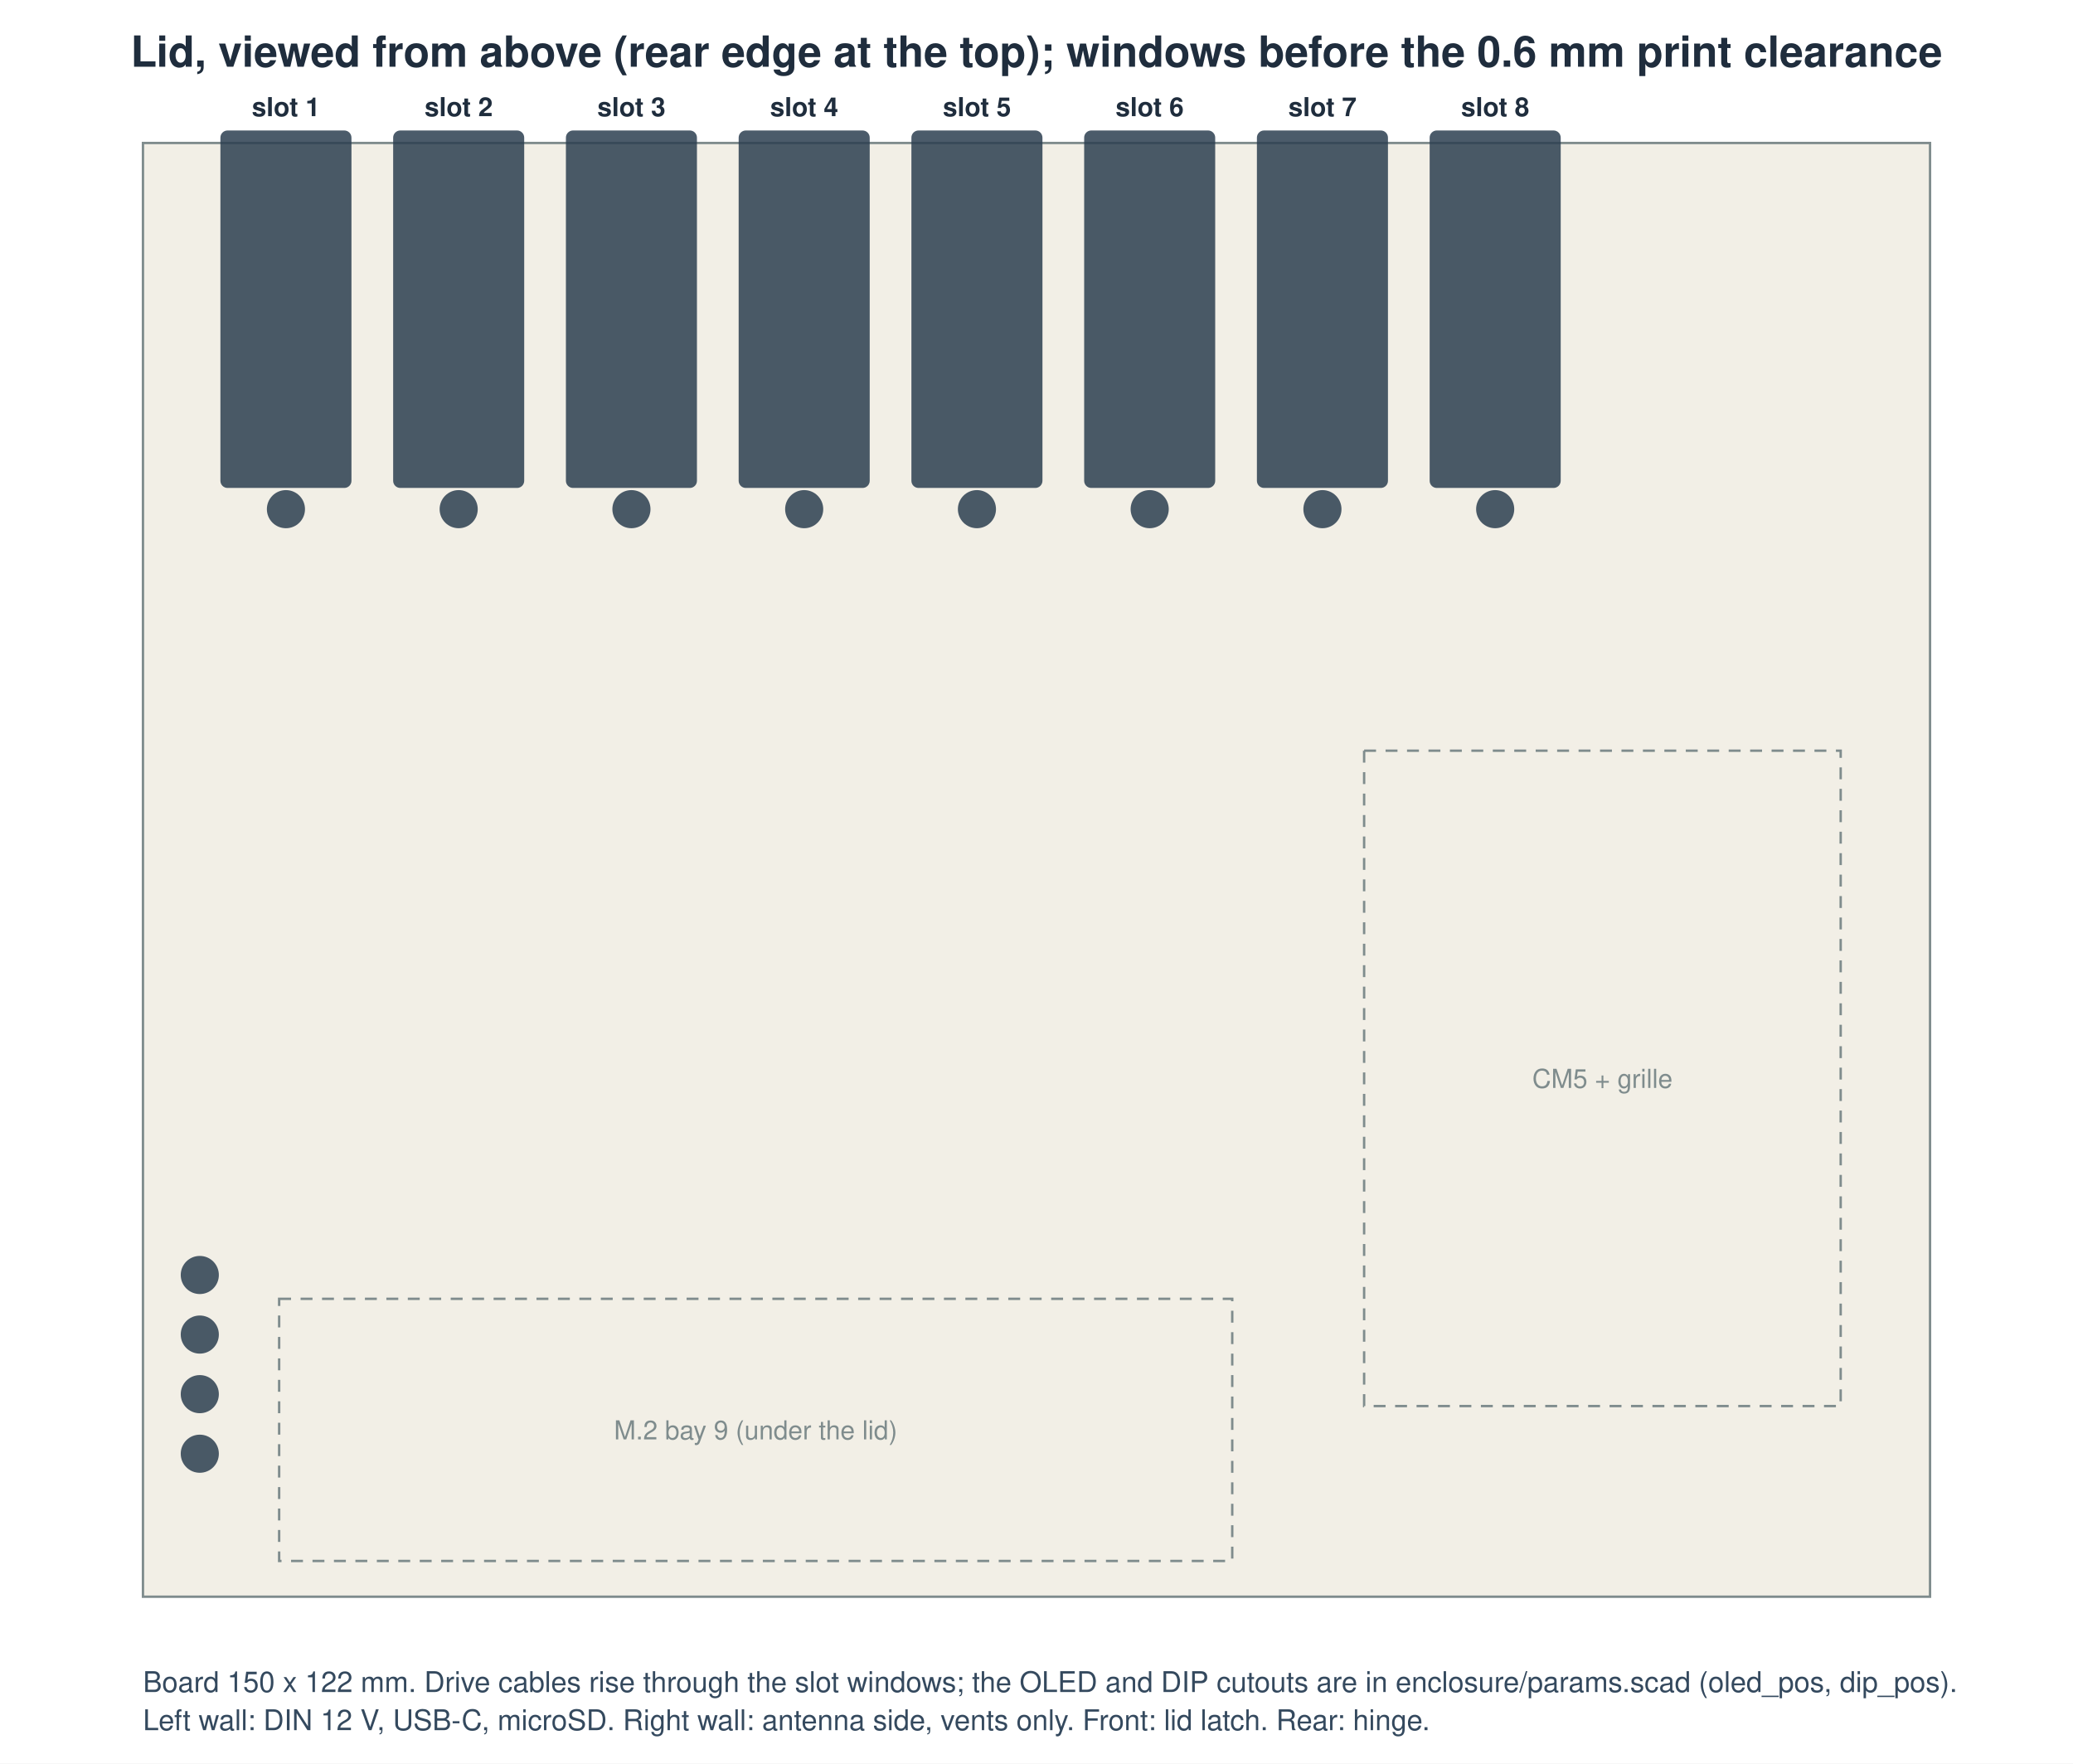
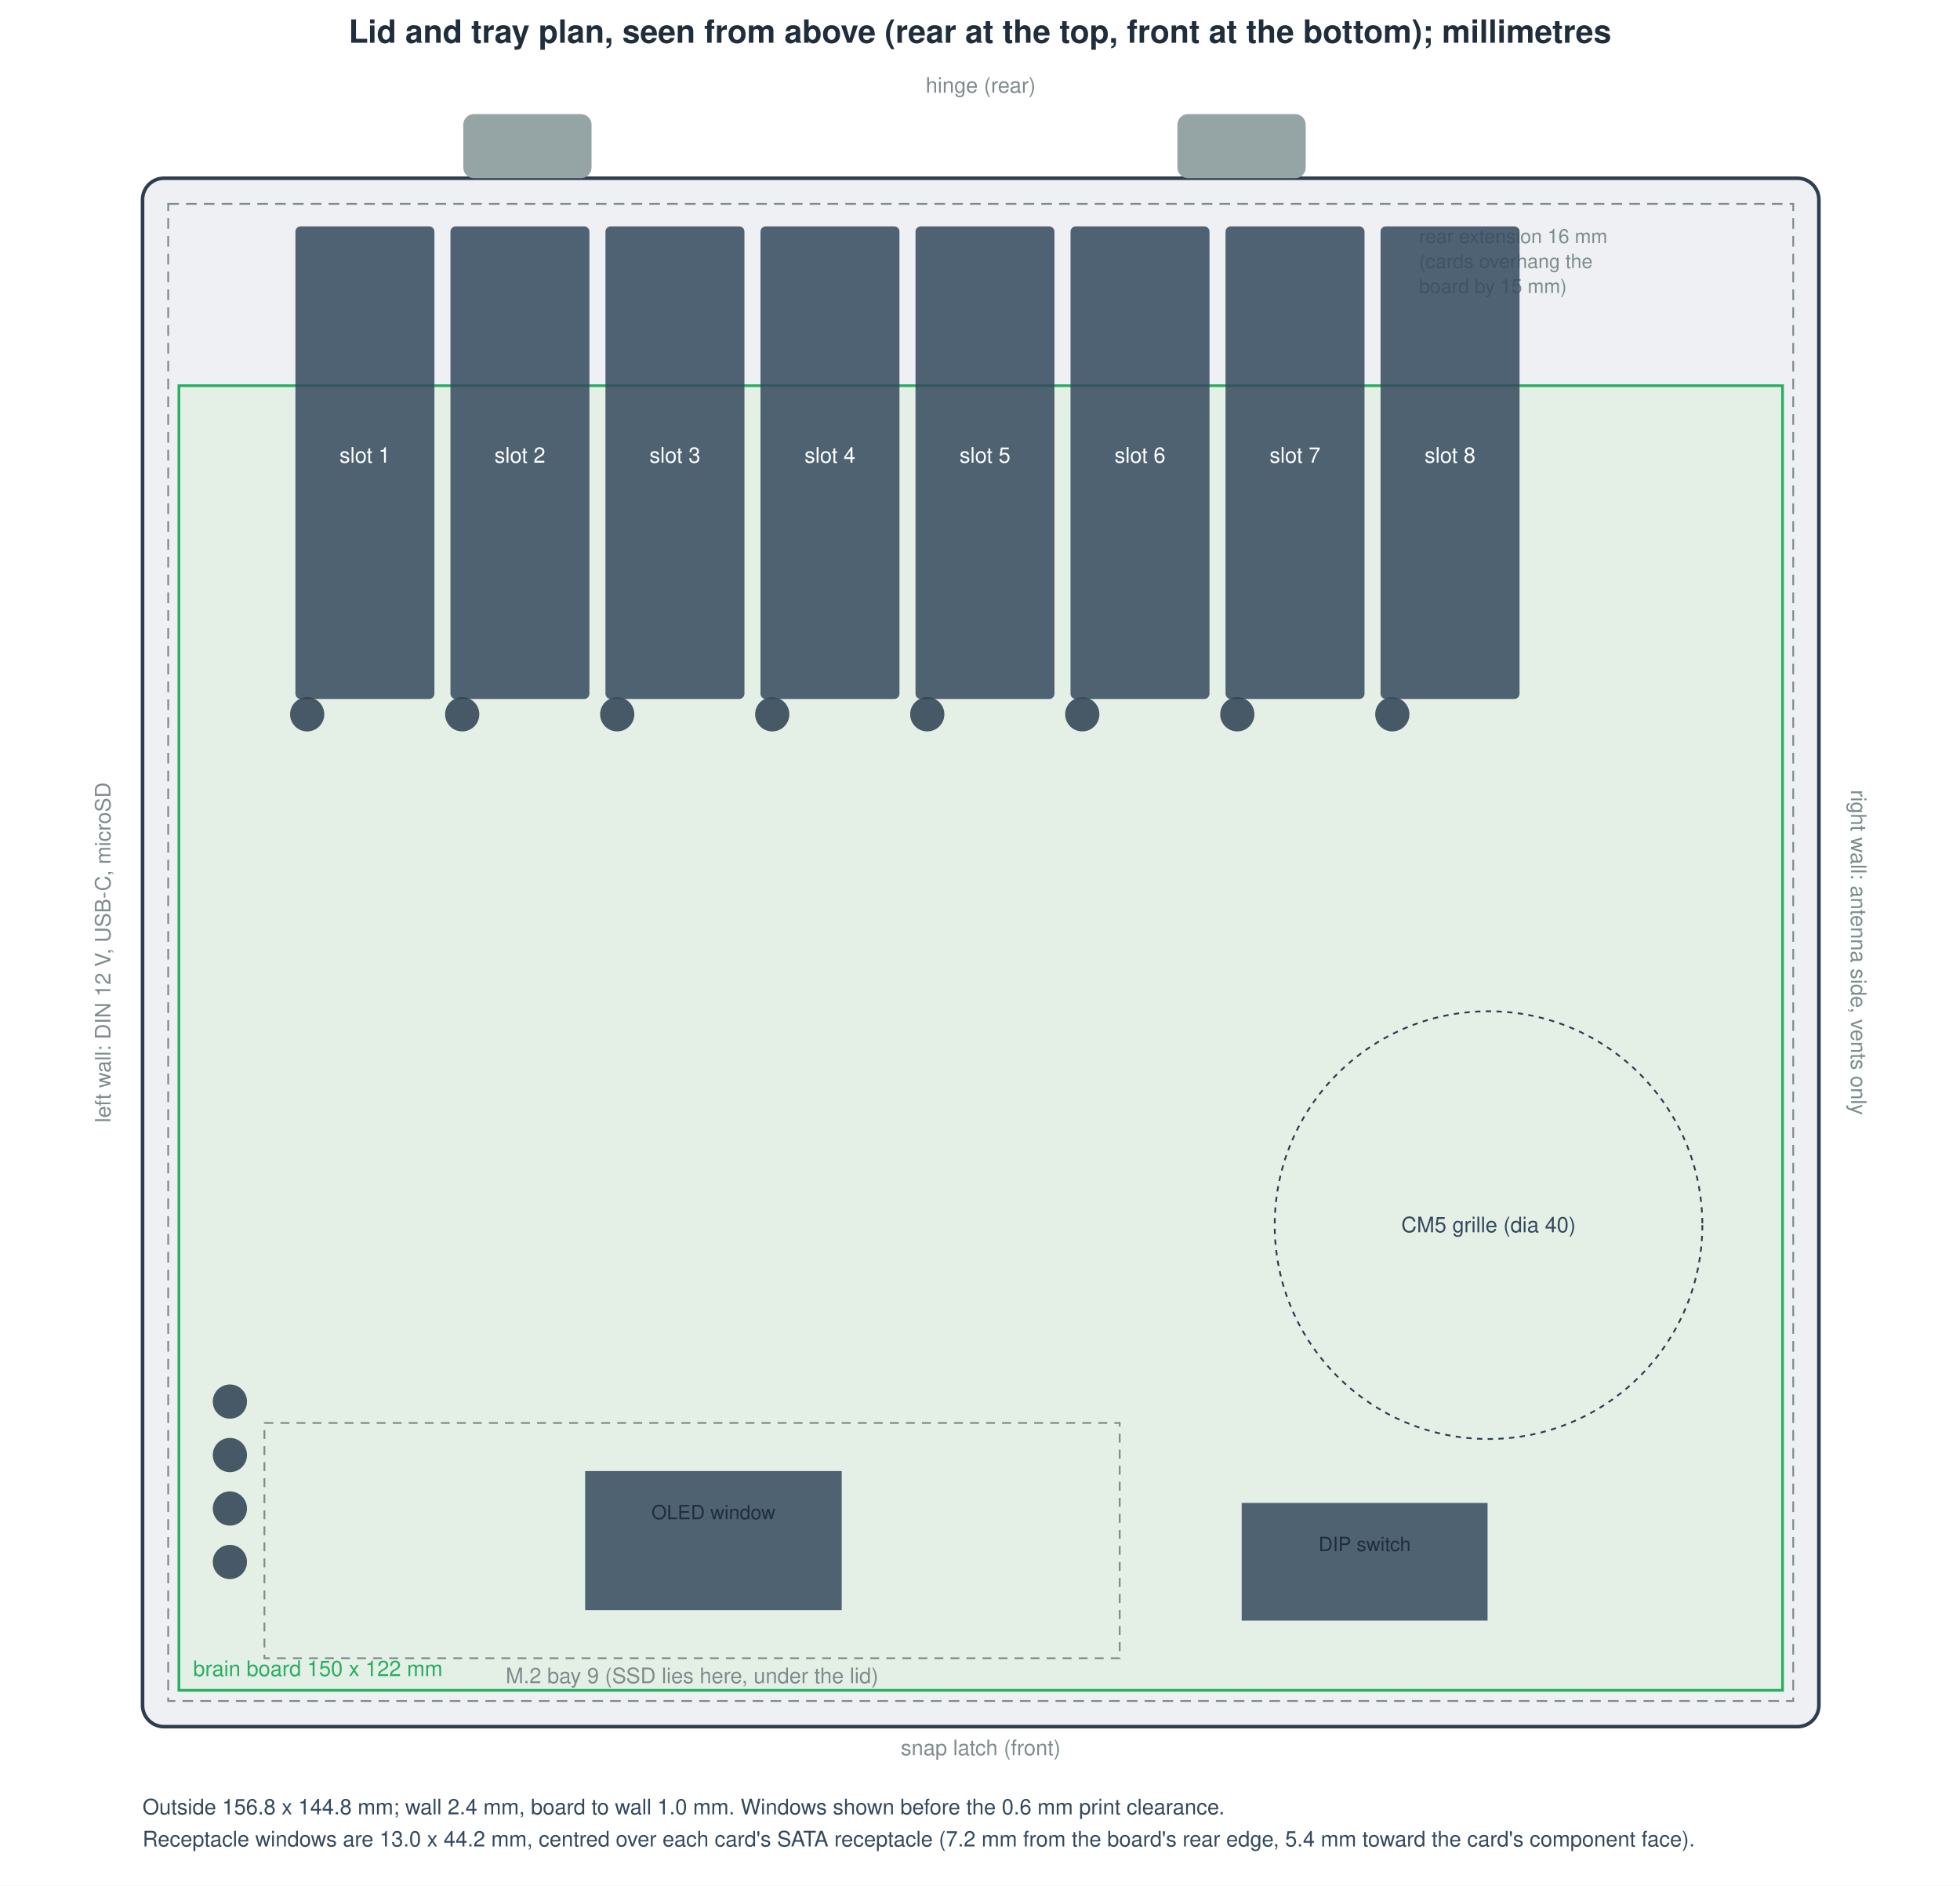
- <svg xmlns="http://www.w3.org/2000/svg" viewBox="0 0 870 740" width="870" height="740">
+ <svg xmlns="http://www.w3.org/2000/svg" viewBox="0 0 1100 1058" width="1100" height="1058">
  <defs>
    <marker id="ah" markerWidth="10" markerHeight="8" refX="9" refY="4" orient="auto">
      <path d="M0,0 L10,4 L0,8 z" fill="#2c3e50" />
    </marker>
  </defs>
  <rect width="100%" height="100%" fill="white" />
-   <text x="435.0" y="28" text-anchor="middle" font-family="Helvetica, Arial, sans-serif" font-size="18" font-weight="700" fill="#1f2d3d">Lid, viewed from above (rear edge at the top); windows before the 0.6 mm print clearance</text>
-   <rect x="60" y="60" width="750.0" height="610.0" fill="#f2efe6" stroke="#7f8c8d" />
-   <circle cx="120.0" cy="213.65" r="8.0" fill="#2c3e50" opacity="0.85" />
-   <circle cx="83.85" cy="585.0" r="8.0" fill="#2c3e50" opacity="0.85" />
-   <circle cx="83.85" cy="610.0" r="8.0" fill="#2c3e50" opacity="0.85" />
-   <circle cx="83.85" cy="560.0" r="8.0" fill="#2c3e50" opacity="0.85" />
-   <rect x="237.5" y="54.75" width="55.0" height="150.0" fill="#2c3e50" opacity="0.85" rx="3" />
-   <text x="265.0" y="48.75" text-anchor="middle" font-family="Helvetica, Arial, sans-serif" font-size="11" font-weight="700" fill="#1f2d3d">slot 3</text>
-   <circle cx="192.5" cy="213.65" r="8.0" fill="#2c3e50" opacity="0.85" />
-   <rect x="165.0" y="54.75" width="55.0" height="150.0" fill="#2c3e50" opacity="0.85" rx="3" />
-   <text x="192.5" y="48.75" text-anchor="middle" font-family="Helvetica, Arial, sans-serif" font-size="11" font-weight="700" fill="#1f2d3d">slot 2</text>
-   <circle cx="482.5" cy="213.65" r="8.0" fill="#2c3e50" opacity="0.85" />
-   <circle cx="555.0" cy="213.65" r="8.0" fill="#2c3e50" opacity="0.85" />
-   <rect x="527.5" y="54.75" width="55.0" height="150.0" fill="#2c3e50" opacity="0.85" rx="3" />
-   <text x="555.0" y="48.75" text-anchor="middle" font-family="Helvetica, Arial, sans-serif" font-size="11" font-weight="700" fill="#1f2d3d">slot 7</text>
-   <rect x="117.15" y="545.0" width="400.0" height="110.0" fill="none" stroke="#7f8c8d" stroke-dasharray="5 4" />
-   <text x="317.15" y="604.0" text-anchor="middle" font-family="Helvetica, Arial, sans-serif" font-size="11" fill="#7f8c8d">M.2 bay 9 (under the lid)</text>
-   <circle cx="265.0" cy="213.65" r="8.0" fill="#2c3e50" opacity="0.85" />
-   <rect x="310.0" y="54.75" width="55.0" height="150.0" fill="#2c3e50" opacity="0.85" rx="3" />
-   <text x="337.5" y="48.75" text-anchor="middle" font-family="Helvetica, Arial, sans-serif" font-size="11" font-weight="700" fill="#1f2d3d">slot 4</text>
-   <rect x="382.5" y="54.75" width="55.0" height="150.0" fill="#2c3e50" opacity="0.85" rx="3" />
-   <text x="410.0" y="48.75" text-anchor="middle" font-family="Helvetica, Arial, sans-serif" font-size="11" font-weight="700" fill="#1f2d3d">slot 5</text>
-   <rect x="455.0" y="54.75" width="55.0" height="150.0" fill="#2c3e50" opacity="0.85" rx="3" />
-   <text x="482.5" y="48.75" text-anchor="middle" font-family="Helvetica, Arial, sans-serif" font-size="11" font-weight="700" fill="#1f2d3d">slot 6</text>
-   <rect x="600.0" y="54.75" width="55.0" height="150.0" fill="#2c3e50" opacity="0.85" rx="3" />
-   <text x="627.5" y="48.75" text-anchor="middle" font-family="Helvetica, Arial, sans-serif" font-size="11" font-weight="700" fill="#1f2d3d">slot 8</text>
-   <rect x="572.5" y="315.0" width="200.0" height="275.0" fill="none" stroke="#7f8c8d" stroke-dasharray="5 4" />
-   <text x="672.5" y="456.5" text-anchor="middle" font-family="Helvetica, Arial, sans-serif" font-size="11" fill="#7f8c8d">CM5 + grille</text>
-   <circle cx="83.85" cy="535.0" r="8.0" fill="#2c3e50" opacity="0.85" />
-   <circle cx="337.5" cy="213.65" r="8.0" fill="#2c3e50" opacity="0.85" />
-   <rect x="92.5" y="54.75" width="55.0" height="150.0" fill="#2c3e50" opacity="0.85" rx="3" />
-   <text x="120.0" y="48.75" text-anchor="middle" font-family="Helvetica, Arial, sans-serif" font-size="11" font-weight="700" fill="#1f2d3d">slot 1</text>
-   <circle cx="627.5" cy="213.65" r="8.0" fill="#2c3e50" opacity="0.85" />
-   <circle cx="410.0" cy="213.65" r="8.0" fill="#2c3e50" opacity="0.85" />
-   <text x="60" y="710" font-family="Helvetica, Arial, sans-serif" font-size="12" fill="#34495e">Board 150 x 122 mm. Drive cables rise through the slot windows; the OLED and DIP cutouts are in enclosure/params.scad (oled_pos, dip_pos).</text>
-   <text x="60" y="726" font-family="Helvetica, Arial, sans-serif" font-size="12" fill="#34495e">Left wall: DIN 12 V, USB-C, microSD. Right wall: antenna side, vents only. Front: lid latch. Rear: hinge.</text>
+   <text x="550.0" y="24" text-anchor="middle" font-family="Helvetica, Arial, sans-serif" font-size="18" font-weight="700" fill="#1f2d3d">Lid and tray plan, seen from above (rear at the top, front at the bottom); millimetres</text>
+   <rect x="80.0" y="100.0" width="940.8" height="868.8" rx="12" fill="#eef0f3" stroke="#2c3e50" stroke-width="2" />
+   <rect x="94.4" y="114.4" width="912.0" height="840.0" fill="none" stroke="#7f8c8d" stroke-dasharray="6 4" />
+   <rect x="100.4" y="216.4" width="900.0" height="732.0" fill="#e4efe6" stroke="#27ae60" stroke-width="1.5" />
+   <text x="108.4" y="940.4" font-family="Helvetica, Arial, sans-serif" font-size="12" fill="#27ae60">brain board 150 x 122 mm</text>
+   <text x="796.4" y="136.4" font-family="Helvetica, Arial, sans-serif" font-size="11" fill="#7f8c8d">rear extension 16 mm</text>
+   <text x="796.4" y="150.4" font-family="Helvetica, Arial, sans-serif" font-size="11" fill="#7f8c8d">(cards overhang the</text>
+   <text x="796.4" y="164.4" font-family="Helvetica, Arial, sans-serif" font-size="11" fill="#7f8c8d">board by 15 mm)</text>
+   <circle cx="129.02" cy="846.4" r="9.6" fill="#2c3e50" opacity="0.85" />
+   <circle cx="129.02" cy="876.4" r="9.6" fill="#2c3e50" opacity="0.85" />
+   <circle cx="433.4" cy="400.78" r="9.6" fill="#2c3e50" opacity="0.85" />
+   <circle cx="129.02" cy="816.4" r="9.6" fill="#2c3e50" opacity="0.85" />
+   <rect x="687.8" y="127" width="78.0" height="265.2" rx="3" fill="#34495e" opacity="0.85" />
+   <text x="726.8" y="259.6" text-anchor="middle" font-family="Helvetica, Arial, sans-serif" font-size="12" fill="white">slot 7</text>
+   <rect x="252.8" y="127" width="78.0" height="265.2" rx="3" fill="#34495e" opacity="0.85" />
+   <text x="291.8" y="259.6" text-anchor="middle" font-family="Helvetica, Arial, sans-serif" font-size="12" fill="white">slot 2</text>
+   <rect x="696.86" y="843.28" width="138.0" height="66.0" fill="#34495e" opacity="0.85" />
+   <text x="765.86" y="870.28" text-anchor="middle" font-family="Helvetica, Arial, sans-serif" font-size="11" fill="#1f2d3d">DIP switch</text>
+   <circle cx="129.02" cy="786.4" r="9.6" fill="#2c3e50" opacity="0.85" />
+   <rect x="165.8" y="127" width="78.0" height="265.2" rx="3" fill="#34495e" opacity="0.85" />
+   <text x="204.8" y="259.6" text-anchor="middle" font-family="Helvetica, Arial, sans-serif" font-size="12" fill="white">slot 1</text>
+   <circle cx="346.4" cy="400.78" r="9.6" fill="#2c3e50" opacity="0.85" />
+   <circle cx="694.4" cy="400.78" r="9.6" fill="#2c3e50" opacity="0.85" />
+   <circle cx="781.4" cy="400.78" r="9.6" fill="#2c3e50" opacity="0.85" />
+   <circle cx="607.4" cy="400.78" r="9.6" fill="#2c3e50" opacity="0.85" />
+   <rect x="426.8" y="127" width="78.0" height="265.2" rx="3" fill="#34495e" opacity="0.85" />
+   <text x="465.8" y="259.6" text-anchor="middle" font-family="Helvetica, Arial, sans-serif" font-size="12" fill="white">slot 4</text>
+   <rect x="148.4" y="798.4" width="480.0" height="132.0" fill="none" stroke="#7f8c8d" stroke-dasharray="5 4" />
+   <text x="388.4" y="944.4" text-anchor="middle" font-family="Helvetica, Arial, sans-serif" font-size="12" fill="#7f8c8d">M.2 bay 9 (SSD lies here, under the lid)</text>
+   <circle cx="835.4" cy="687.4" r="120.0" fill="none" stroke="#2c3e50" stroke-dasharray="3 3" />
+   <text x="835.4" y="691.4" text-anchor="middle" font-family="Helvetica, Arial, sans-serif" font-size="12" fill="#34495e">CM5 grille (dia 40)</text>
+   <rect x="513.8" y="127" width="78.0" height="265.2" rx="3" fill="#34495e" opacity="0.85" />
+   <text x="552.8" y="259.6" text-anchor="middle" font-family="Helvetica, Arial, sans-serif" font-size="12" fill="white">slot 5</text>
+   <circle cx="172.4" cy="400.78" r="9.6" fill="#2c3e50" opacity="0.85" />
+   <rect x="600.8" y="127" width="78.0" height="265.2" rx="3" fill="#34495e" opacity="0.85" />
+   <text x="639.8" y="259.6" text-anchor="middle" font-family="Helvetica, Arial, sans-serif" font-size="12" fill="white">slot 6</text>
+   <rect x="339.8" y="127" width="78.0" height="265.2" rx="3" fill="#34495e" opacity="0.85" />
+   <text x="378.8" y="259.6" text-anchor="middle" font-family="Helvetica, Arial, sans-serif" font-size="12" fill="white">slot 3</text>
+   <circle cx="259.4" cy="400.78" r="9.6" fill="#2c3e50" opacity="0.85" />
+   <rect x="774.8" y="127" width="78.0" height="265.2" rx="3" fill="#34495e" opacity="0.85" />
+   <text x="813.8" y="259.6" text-anchor="middle" font-family="Helvetica, Arial, sans-serif" font-size="12" fill="white">slot 8</text>
+   <circle cx="520.4" cy="400.78" r="9.6" fill="#2c3e50" opacity="0.85" />
+   <rect x="328.4" y="825.4" width="144.0" height="78.0" fill="#34495e" opacity="0.85" />
+   <text x="400.4" y="852.4" text-anchor="middle" font-family="Helvetica, Arial, sans-serif" font-size="11" fill="#1f2d3d">OLED window</text>
+   <rect x="260.0" y="64.0" width="72.0" height="36.0" rx="6" fill="#95a5a6" />
+   <rect x="660.8" y="64.0" width="72.0" height="36.0" rx="6" fill="#95a5a6" />
+   <text x="550.4" y="52.0" text-anchor="middle" font-family="Helvetica, Arial, sans-serif" font-size="12" fill="#7f8c8d">hinge (rear)</text>
+   <text x="550.4" y="984.8" text-anchor="middle" font-family="Helvetica, Arial, sans-serif" font-size="12" fill="#7f8c8d">snap latch (front)</text>
+   <text x="62.0" y="534.4" text-anchor="middle" transform="rotate(-90 62.0 534.4)" font-family="Helvetica, Arial, sans-serif" font-size="12" fill="#7f8c8d">left wall: DIN 12 V, USB-C, microSD</text>
+   <text x="1038.8" y="534.4" text-anchor="middle" transform="rotate(90 1038.8 534.4)" font-family="Helvetica, Arial, sans-serif" font-size="12" fill="#7f8c8d">right wall: antenna side, vents only</text>
+   <text x="80" y="1018" font-family="Helvetica, Arial, sans-serif" font-size="12" fill="#34495e">Outside 156.8 x 144.8 mm; wall 2.4 mm, board to wall 1.0 mm. Windows shown before the 0.6 mm print clearance.</text>
+   <text x="80" y="1036" font-family="Helvetica, Arial, sans-serif" font-size="12" fill="#34495e">Receptacle windows are 13.0 x 44.2 mm, centred over each card's SATA receptacle (7.2 mm from the board's rear edge, 5.4 mm toward the card's component face).</text>
</svg>
